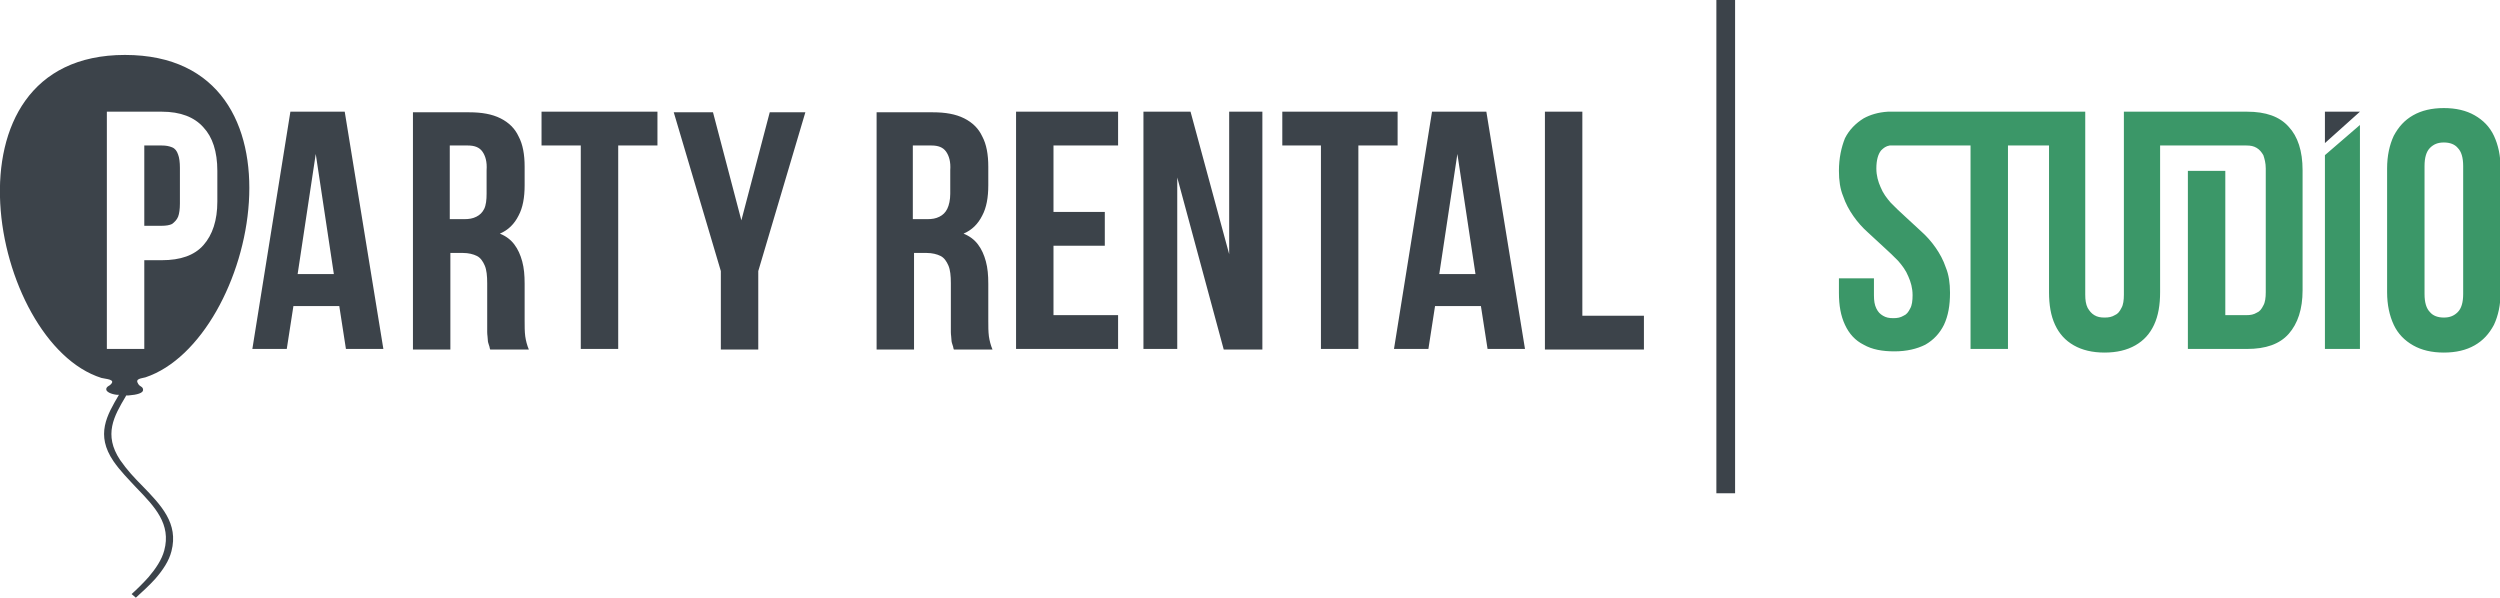
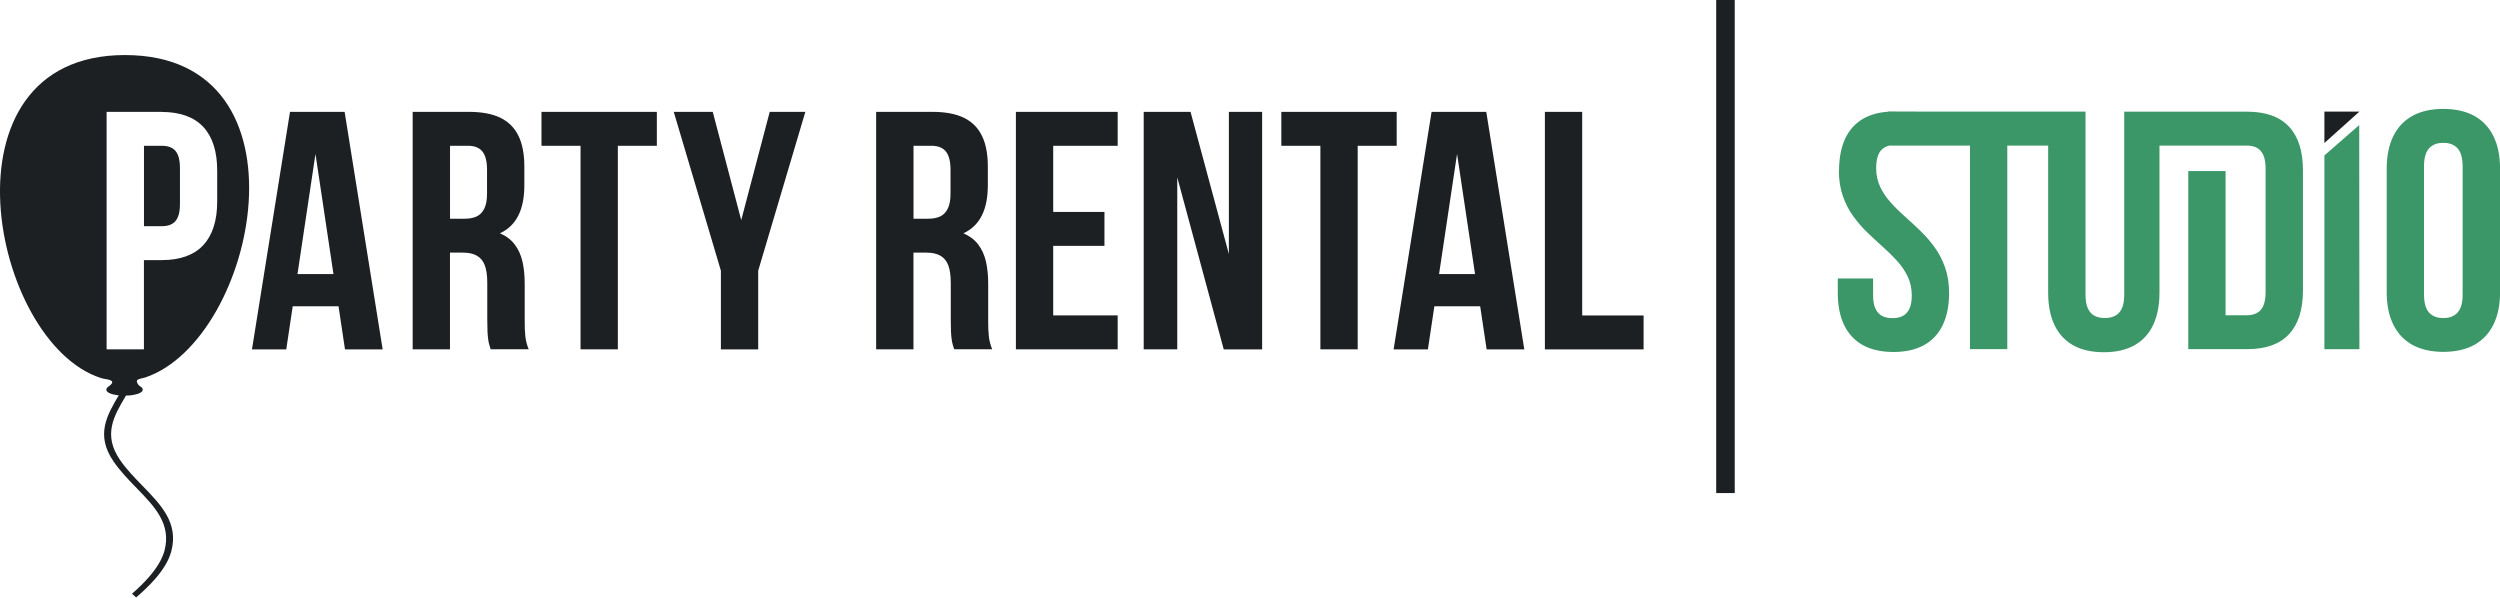
- <svg xmlns="http://www.w3.org/2000/svg" id="Layer_1" style="enable-background:new 0 0 414.1 99" xml:space="preserve" viewBox="0 0 414.1 99" version="1.1" y="0px" x="0px">
-   <style type="text/css">
- 	.st0{fill-rule:evenodd;clip-rule:evenodd;fill:#3B9768;}
- 	.st1{fill-rule:evenodd;clip-rule:evenodd;fill:#3C434A;}
- </style>
-   <path class="st0" d="m395.4 48.4c0 2.1 0.4 3.9 1.1 5.4s1.8 2.6 3.2 3.4 3.1 1.2 5.1 1.2 3.7-0.4 5.1-1.2 2.4-1.9 3.2-3.4c0.7-1.5 1.1-3.3 1.1-5.4v-20.5c0-2.1-0.4-3.9-1.1-5.4s-1.8-2.6-3.2-3.4-3.1-1.2-5.1-1.2-3.7 0.4-5.1 1.2-2.4 1.9-3.2 3.4c-0.7 1.5-1.1 3.3-1.1 5.4v20.5zm6.2-20.9c0-1.4 0.3-2.4 0.9-3s1.3-0.9 2.3-0.9 1.8 0.3 2.3 0.9c0.6 0.6 0.9 1.6 0.9 3v21.2c0 1.4-0.3 2.4-0.9 3s-1.3 0.9-2.3 0.9-1.8-0.3-2.3-0.9c-0.6-0.6-0.9-1.6-0.9-3v-21.2zm-16.5 30.3h5.8v-37.1l-5.8 5v32.1zm-80.5-29.5c0 1.6 0.2 3 0.7 4.2 0.4 1.2 1 2.3 1.7 3.3s1.5 1.9 2.4 2.7 1.7 1.6 2.6 2.4 1.6 1.5 2.4 2.3c0.7 0.8 1.3 1.6 1.7 2.6 0.4 0.9 0.7 1.9 0.7 3.1 0 0.9-0.1 1.7-0.4 2.2-0.3 0.6-0.6 1-1.1 1.2-0.5 0.3-1 0.4-1.7 0.4s-1.2-0.1-1.7-0.4-0.8-0.6-1.1-1.2-0.4-1.3-0.4-2.2v-2.8h-5.8v2.4c0 2.1 0.3 3.8 1 5.3s1.7 2.6 3.1 3.3c1.4 0.8 3.1 1.1 5.1 1.1s3.7-0.4 5.1-1.1c1.4-0.8 2.4-1.9 3.1-3.3 0.7-1.5 1-3.2 1-5.3 0-1.6-0.2-3-0.7-4.2-0.4-1.2-1-2.3-1.7-3.3s-1.5-1.9-2.4-2.7-1.7-1.6-2.6-2.4-1.6-1.5-2.4-2.3c-0.7-0.8-1.3-1.6-1.7-2.6-0.4-0.9-0.7-1.9-0.7-3.1 0-1.4 0.3-2.4 0.8-3 0.4-0.4 0.8-0.7 1.4-0.8h6.9 6.5v33.7h6.2v-33.7h6.8v24.3c0 2.1 0.3 3.9 1 5.4s1.7 2.6 3.1 3.4 3.1 1.2 5.1 1.2 3.7-0.4 5.1-1.2 2.4-1.9 3.1-3.4 1-3.3 1-5.4v-24.3h14.3c0.7 0 1.2 0.1 1.7 0.4s0.8 0.7 1.1 1.2c0.2 0.6 0.4 1.3 0.4 2.2v20.5c0 0.9-0.1 1.7-0.4 2.2-0.3 0.6-0.6 1-1.1 1.2-0.5 0.3-1 0.4-1.7 0.4h-3.5v-23.9h-6.2v29.5h9.8c3.1 0 5.4-0.8 6.9-2.5s2.3-4.1 2.3-7.2v-19.9c0-3.2-0.8-5.6-2.3-7.2-1.5-1.7-3.8-2.5-6.9-2.5h-20.4v30.3c0 0.9-0.1 1.7-0.4 2.2-0.3 0.6-0.6 1-1.1 1.2-0.5 0.3-1 0.4-1.7 0.4s-1.2-0.1-1.7-0.4-0.8-0.7-1.1-1.2c-0.3-0.6-0.4-1.3-0.4-2.2v-30.3h-25.6-6-0.1-0.1-0.9c-1.6 0.1-2.9 0.5-4 1.1-1.3 0.8-2.4 1.9-3.1 3.3-0.6 1.5-1 3.3-1 5.4z" />
-   <path class="st1" d="m26.8 24.1c0.7 0 1.2 0.1 1.7 0.3s0.8 0.6 1 1.2c0.2 0.5 0.3 1.3 0.3 2.2v5.9c0 0.9-0.1 1.7-0.3 2.2s-0.6 0.9-1 1.2c-0.4 0.2-1 0.3-1.7 0.3h-2.9v-13.3h2.9zm0-5.6h-9.1v39.3h6.2v-14.7h2.9c3.1 0 5.4-0.8 6.9-2.5s2.3-4.1 2.3-7.2v-5.1c0-3.2-0.8-5.6-2.3-7.2-1.5-1.7-3.8-2.6-6.9-2.6zm25.5 7l3 19.9h-6l3-19.9zm4.8-7h-9l-6.3 39.3h5.7l1.1-7.1h7.6l1.1 7.1h6.2l-6.4-39.3zm20.4 5.6c1.1 0 1.9 0.3 2.4 1s0.8 1.7 0.7 3.1v3.9c0 1-0.1 1.9-0.4 2.5s-0.7 1-1.3 1.3-1.2 0.4-2 0.4h-2.4v-12.2h3zm10.1 33.8c-0.3-0.7-0.5-1.5-0.6-2.2-0.1-0.8-0.1-1.6-0.1-2.6v-6.1c0-1.4-0.1-2.6-0.4-3.7s-0.7-2-1.3-2.8-1.4-1.4-2.4-1.8c1.4-0.6 2.4-1.6 3.1-3 0.7-1.3 1-3 1-5v-3.1c0-2-0.3-3.7-1-5-0.6-1.3-1.6-2.3-3-3s-3.1-1-5.2-1h-9.3v39.3h6.2v-16h2.1c0.9 0 1.7 0.2 2.3 0.5s1 0.9 1.3 1.6 0.4 1.7 0.4 2.9v6.1 2c0 0.5 0.1 0.9 0.1 1.3 0 0.3 0.1 0.6 0.2 0.9 0.1 0.2 0.1 0.5 0.2 0.7h6.4zm2.1-33.8h6.5v33.7h6.2v-33.7h6.5v-5.6h-19.2v5.6zm29.7 33.8h6.2v-13l7.8-26.3h-5.9l-4.7 17.9-4.7-17.9h-6.5l7.8 26.3v13zm34.9-33.8c1.1 0 1.9 0.3 2.4 1s0.8 1.7 0.7 3.1v3.9c0 1-0.2 1.9-0.5 2.5s-0.7 1-1.3 1.3-1.2 0.4-2 0.4h-2.4v-12.2h3.1zm10.1 33.8c-0.3-0.7-0.5-1.5-0.6-2.2-0.1-0.8-0.1-1.6-0.1-2.6v-6.1c0-1.4-0.1-2.6-0.4-3.7s-0.7-2-1.3-2.8-1.4-1.4-2.4-1.8c1.4-0.6 2.4-1.6 3.1-3 0.7-1.3 1-3 1-5v-3.1c0-2-0.3-3.7-1-5-0.6-1.3-1.6-2.3-3-3s-3.1-1-5.2-1h-9.3v39.3h6.2v-16h2.1c0.9 0 1.7 0.2 2.3 0.5s1 0.9 1.3 1.6 0.4 1.7 0.4 2.9v6.1 2c0 0.5 0.1 0.9 0.1 1.3 0 0.3 0.1 0.6 0.2 0.9 0.1 0.2 0.1 0.5 0.2 0.7h6.4zm10.1-33.8h10.7v-5.6h-16.9v39.3h16.9v-5.6h-10.7v-11.5h8.5v-5.6h-8.5v-11zm28.2 33.8h6.4v-39.4h-5.5v23.6l-6.4-23.6h-7.8v39.3h5.6v-28.4l7.7 28.5zm9.6-33.8h6.5v33.7h6.2v-33.7h6.5v-5.6h-19.1v5.6zm29.1 1.4l3 19.9h-6l3-19.9zm4.8-7h-9l-6.3 39.3h5.7l1.1-7.1h7.6l1.1 7.1h6.2l-6.4-39.3zm9.7 39.4h16.4v-5.6h-10.2v-33.8h-6.2v39.4zm28.4-57.9h3.1v81.7h-3.1v-81.7zm100.8 23.7l5.8-5.2h-5.8v5.2zm-364.4-14.6c31.7 0 21.9 47.2 3.4 53.4-0.7 0.2-1.8 0.2-1.2 1.1 0.3 0.5 0.8 0.4 0.8 1 0 0.5-1 0.8-2.4 0.9h-0.4l-0.1 0.2c-1.9 3.2-3.7 6.3-0.9 10.5 1.1 1.6 2.4 3 3.7 4.3 3.1 3.2 6 6.2 4.8 10.8-0.4 1.6-1.4 3.1-2.7 4.6-1 1.1-2.1 2.1-3.2 3.1l-0.7-0.6c1-0.9 1.9-1.8 2.8-2.8 1.2-1.4 2.2-2.9 2.6-4.4 1.2-4.4-1.6-7.3-4.6-10.4-1.3-1.4-2.7-2.8-3.8-4.4-3-4.4-1.1-7.6 0.9-11h-0.3c-1-0.1-1.8-0.5-1.8-0.9s0.3-0.5 0.6-0.7c1.2-1-0.7-1-1.4-1.2-18.4-5.8-27.6-53.5 3.9-53.5z" />
+ <svg xmlns="http://www.w3.org/2000/svg" viewBox="0 0 414.14 98.97">
+   <defs>
+     <style>.cls-1{fill:#3b9768;}.cls-1,.cls-2{fill-rule:evenodd;}.cls-2{fill:#1c2023;}</style>
+   </defs>
+   <g id="maroon">
+     <path class="cls-1" d="M395.37,48.4c0,2.11,.36,3.89,1.09,5.36,.72,1.47,1.77,2.59,3.17,3.37,1.4,.77,3.11,1.15,5.13,1.16,2.02-.01,3.74-.39,5.13-1.16,1.4-.78,2.44-1.9,3.17-3.37,.72-1.47,1.09-3.25,1.09-5.36V27.94c0-2.11-.37-3.9-1.09-5.37-.72-1.47-1.77-2.59-3.17-3.37-1.4-.77-3.11-1.15-5.13-1.16-2.02,0-3.74,.39-5.13,1.16-1.4,.78-2.45,1.89-3.17,3.37-.72,1.47-1.09,3.26-1.09,5.37v20.46Zm6.18-20.85c0-1.4,.3-2.39,.86-3,.57-.6,1.35-.9,2.34-.88,.99-.02,1.77,.28,2.34,.88,.56,.61,.85,1.6,.86,3v21.25c0,1.4-.3,2.39-.86,3-.57,.6-1.35,.9-2.34,.88-.99,.02-1.77-.28-2.34-.88-.56-.61-.85-1.6-.86-3V27.54Zm-16.5,30.3h5.8l-.03-37.13-5.77,5.03V57.84Zm-80.43-29.58c0,1.58,.23,2.98,.67,4.23,.43,1.23,1,2.35,1.72,3.33,.71,.98,1.5,1.89,2.36,2.72,.85,.82,1.72,1.62,2.57,2.38,.86,.76,1.65,1.54,2.36,2.33,.72,.79,1.29,1.65,1.73,2.57,.43,.92,.66,1.94,.67,3.08,0,.93-.13,1.66-.39,2.22-.26,.56-.63,.96-1.11,1.21-.48,.25-1.05,.37-1.71,.36-.66,0-1.23-.11-1.7-.36-.48-.25-.84-.65-1.11-1.21-.26-.56-.39-1.29-.39-2.22v-2.78h-5.85v2.39c0,2.09,.35,3.85,1.04,5.3,.69,1.45,1.72,2.57,3.09,3.34,1.37,.76,3.06,1.14,5.09,1.15,2.02-.01,3.72-.39,5.09-1.15,1.37-.77,2.4-1.88,3.09-3.34,.69-1.46,1.04-3.22,1.04-5.3,0-1.58-.23-2.99-.67-4.23-.44-1.23-1.01-2.35-1.73-3.33-.71-.98-1.5-1.89-2.36-2.72-.85-.82-1.72-1.62-2.57-2.38-.86-.76-1.65-1.54-2.36-2.34-.72-.79-1.29-1.65-1.73-2.57-.43-.92-.66-1.95-.66-3.08,0-1.38,.27-2.36,.81-2.97,.35-.39,.8-.65,1.36-.78h6.91s6.46,0,6.46,0V57.84h6.18V24.12h6.77v24.34c0,2.11,.34,3.89,1.04,5.36,.69,1.47,1.72,2.59,3.09,3.37,1.37,.77,3.06,1.15,5.09,1.16,2.02,0,3.72-.39,5.09-1.16,1.37-.78,2.4-1.9,3.09-3.37,.69-1.47,1.04-3.25,1.04-5.36V24.12h14.43c.66-.01,1.22,.11,1.7,.36,.47,.25,.82,.66,1.08,1.22,.24,.56,.37,1.3,.37,2.24v20.46c0,.94-.13,1.68-.37,2.24-.25,.56-.61,.96-1.08,1.22-.48,.25-1.04,.37-1.7,.37h-3.48V28.34h-6.18v29.5h9.78c3.09,0,5.4-.84,6.93-2.5,1.53-1.66,2.29-4.07,2.29-7.22V28.22c0-3.16-.76-5.56-2.29-7.22-1.54-1.66-3.84-2.49-6.93-2.5h-14.54s-5.85,0-5.85,0h0s0,0,0,0v5.62h0v24.73c0,.94-.13,1.68-.39,2.24-.26,.56-.63,.96-1.11,1.22-.48,.25-1.05,.38-1.71,.37-.65,0-1.23-.11-1.71-.37-.48-.25-.84-.65-1.1-1.22-.26-.56-.39-1.3-.39-2.24V18.49h-25.6l-5.96-.02h-.02s0,0,0,0h-.03s0,0,0,0h-.12s-.1,0-.1,0h-.88s-.02,.04-.02,.04c-1.57,.11-2.91,.48-4.03,1.11-1.35,.77-2.37,1.87-3.05,3.33-.67,1.45-1.02,3.23-1.02,5.31Z" />
+   </g>
+   <g id="grey">
+     <path class="cls-2" d="M26.77,24.15c.66,0,1.21,.1,1.66,.34,.46,.23,.8,.62,1.03,1.16,.23,.54,.35,1.28,.35,2.21v5.9c0,.93-.11,1.67-.35,2.21-.23,.54-.57,.93-1.03,1.16-.45,.23-1,.35-1.66,.34h-2.92v-13.32h2.92Zm0-5.62h-9.11V57.87h6.18v-14.78h2.92c3.09,0,5.4-.84,6.93-2.5,1.53-1.66,2.29-4.07,2.29-7.22v-5.11c0-3.16-.76-5.56-2.29-7.22-1.54-1.66-3.84-2.49-6.93-2.5Zm25.49,6.97l2.98,19.9h-5.96l2.98-19.9Zm4.83-6.97h-9.05l-6.3,39.35h5.68l1.07-7.14h7.59l1.07,7.14h6.24l-6.3-39.35Zm20.44,5.62c1.09,0,1.89,.32,2.4,.97,.51,.65,.76,1.68,.75,3.08v3.88c0,1.04-.15,1.86-.45,2.47s-.72,1.05-1.27,1.31c-.55,.25-1.22,.38-1.99,.37h-2.42v-12.08h2.98Zm10.06,33.73c-.3-.72-.49-1.46-.57-2.22-.08-.76-.11-1.61-.1-2.56v-6.07c0-1.37-.12-2.6-.37-3.71-.26-1.1-.69-2.04-1.29-2.83-.6-.79-1.41-1.4-2.44-1.84,1.38-.65,2.39-1.63,3.05-2.96,.67-1.32,.99-3,.99-5.02v-3.09c0-2.02-.31-3.71-.96-5.05-.64-1.34-1.63-2.34-2.98-3.01-1.36-.66-3.1-.99-5.23-.99h-9.33V57.87h6.18v-16.02h2.14c.94,0,1.71,.16,2.29,.49,.6,.33,1.04,.86,1.33,1.59,.28,.74,.42,1.71,.42,2.92v6.18c0,.8,.02,1.45,.04,1.97,.03,.52,.07,.94,.12,1.27,.05,.33,.1,.62,.18,.86,.06,.24,.14,.49,.22,.73h6.3Zm2.12-33.73h6.46V57.87h6.18V24.15h6.46v-5.62h-19.11v5.62Zm29.71,33.73h6.18v-13.04l7.81-26.31h-5.9l-4.72,17.93-4.72-17.93h-6.46l7.81,26.31v13.04Zm34.89-33.73c1.09,0,1.89,.32,2.4,.97,.51,.65,.76,1.68,.75,3.08v3.88c0,1.04-.15,1.86-.45,2.47-.3,.61-.72,1.05-1.27,1.31-.55,.25-1.22,.38-1.99,.37h-2.42v-12.08h2.98Zm10.06,33.73c-.3-.72-.49-1.46-.57-2.22-.07-.76-.11-1.61-.1-2.56v-6.07c0-1.37-.12-2.6-.37-3.71-.26-1.1-.69-2.04-1.29-2.83-.6-.79-1.42-1.4-2.44-1.84,1.38-.65,2.39-1.63,3.05-2.96,.67-1.32,.99-3,.99-5.02v-3.09c0-2.02-.31-3.71-.96-5.05-.64-1.34-1.63-2.34-2.98-3.01-1.36-.66-3.1-.99-5.23-.99h-9.33V57.87h6.18v-16.02h2.14c.94,0,1.7,.16,2.29,.49,.6,.33,1.04,.86,1.33,1.59,.28,.74,.42,1.71,.42,2.92v6.18c0,.8,.02,1.45,.04,1.97,.03,.52,.06,.94,.12,1.27,.05,.33,.1,.62,.18,.86,.07,.24,.14,.49,.23,.73h6.29Zm10.1-33.73h10.68v-5.62h-16.86V57.87h16.86v-5.62h-10.68v-11.52h8.49v-5.62h-8.49v-10.96Zm28.26,33.73h6.35V18.53h-5.51v23.55l-6.35-23.55h-7.76V57.87h5.56V29.38l7.7,28.5Zm9.54-33.73h6.46V57.87h6.18V24.15h6.46v-5.62h-19.11v5.62Zm29.1,1.35l2.98,19.9h-5.96l2.98-19.9Zm4.83-6.97h-9.05l-6.29,39.35h5.68l1.07-7.14h7.59l1.07,7.14h6.24l-6.3-39.35Zm9.71,39.35h16.36v-5.62h-10.17V18.53h-6.18V57.87ZM284.3,0h3.07V81.68h-3.07V0Zm100.75,23.69l5.8-5.2h-5.8v5.2ZM20.7,9.12c31.67,0,21.86,47.19,3.36,53.41-.73,.25-1.81,.18-1.22,1.09,.34,.53,.8,.43,.8,.97,0,.45-1.02,.84-2.38,.93h-.38s-.11,.18-.11,.18c-1.89,3.19-3.74,6.31-.91,10.46,1.07,1.57,2.43,2.96,3.75,4.32,3.1,3.19,6,6.17,4.77,10.84-.42,1.59-1.43,3.14-2.68,4.58-.96,1.1-2.06,2.13-3.15,3.07l-.68-.62c.99-.86,1.94-1.77,2.81-2.77,1.2-1.38,2.17-2.87,2.57-4.36,1.16-4.42-1.63-7.29-4.63-10.38-1.33-1.37-2.71-2.79-3.82-4.41-3-4.39-1.08-7.64,.88-10.96h-.28c-1.05-.16-1.78-.49-1.78-.88s.28-.49,.57-.72c1.23-1.01-.69-1-1.42-1.23C-1.55,56.82-10.8,9.12,20.7,9.12Z" />
+   </g>
</svg>
